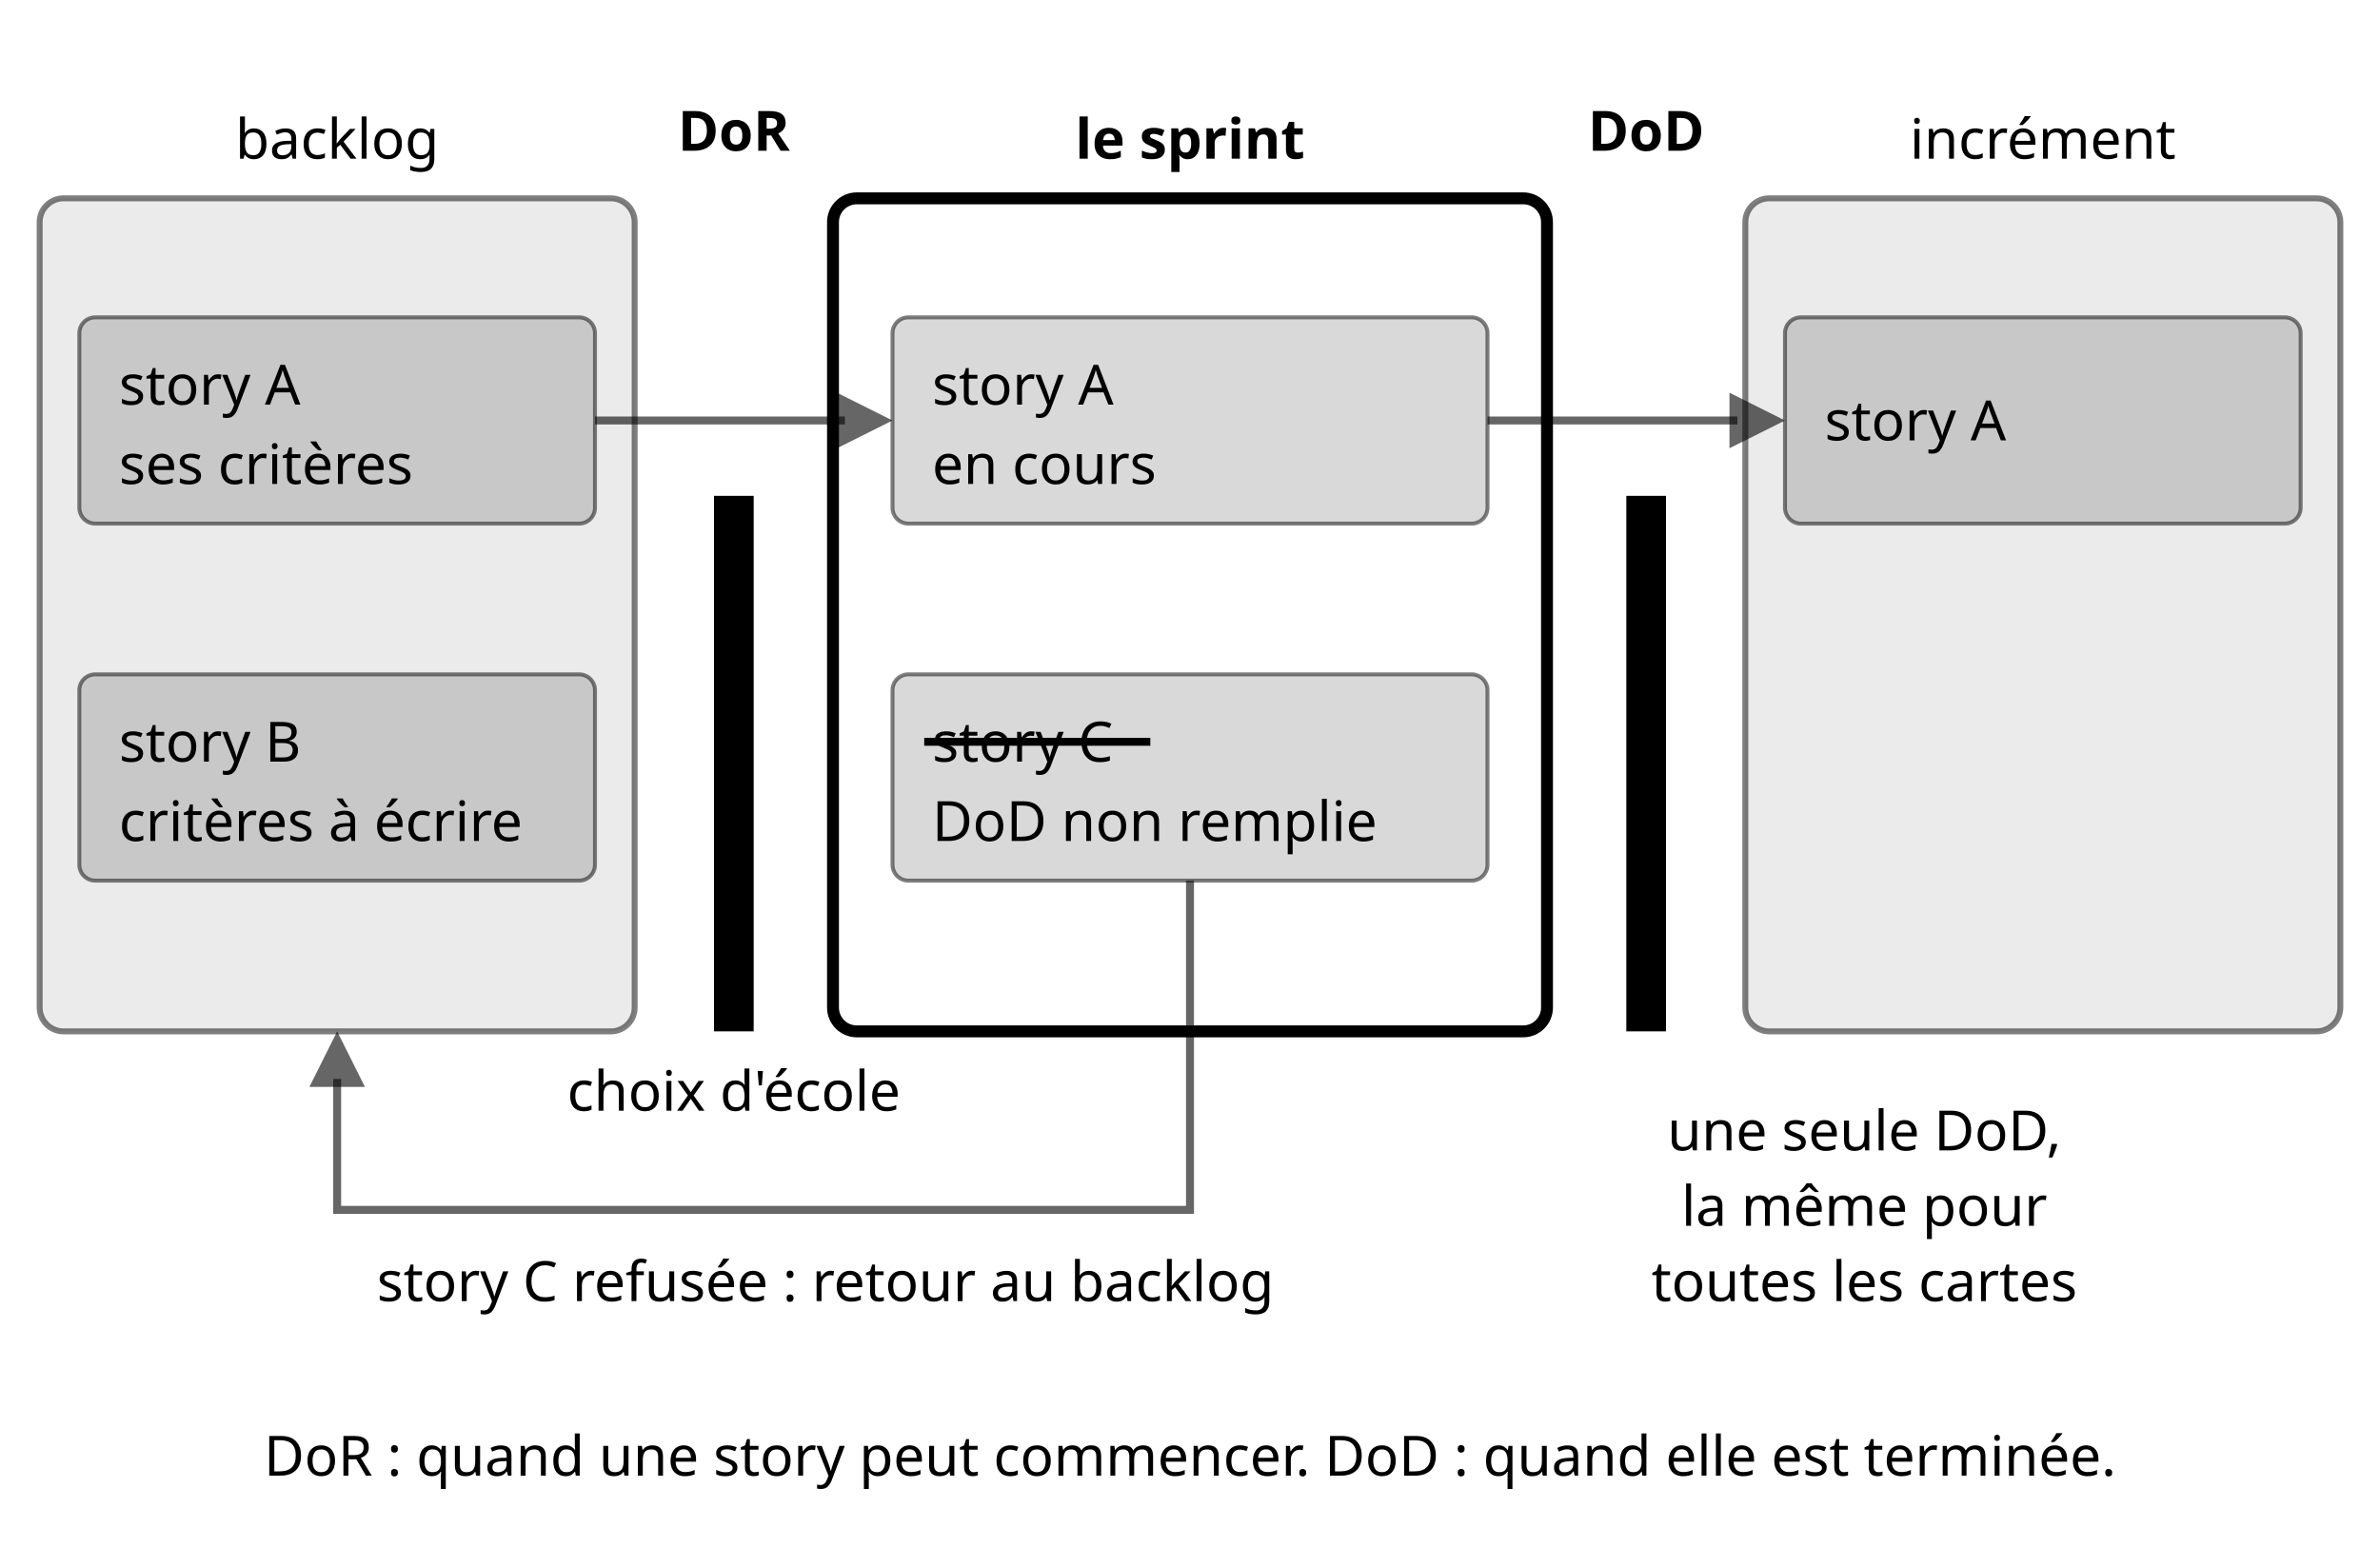
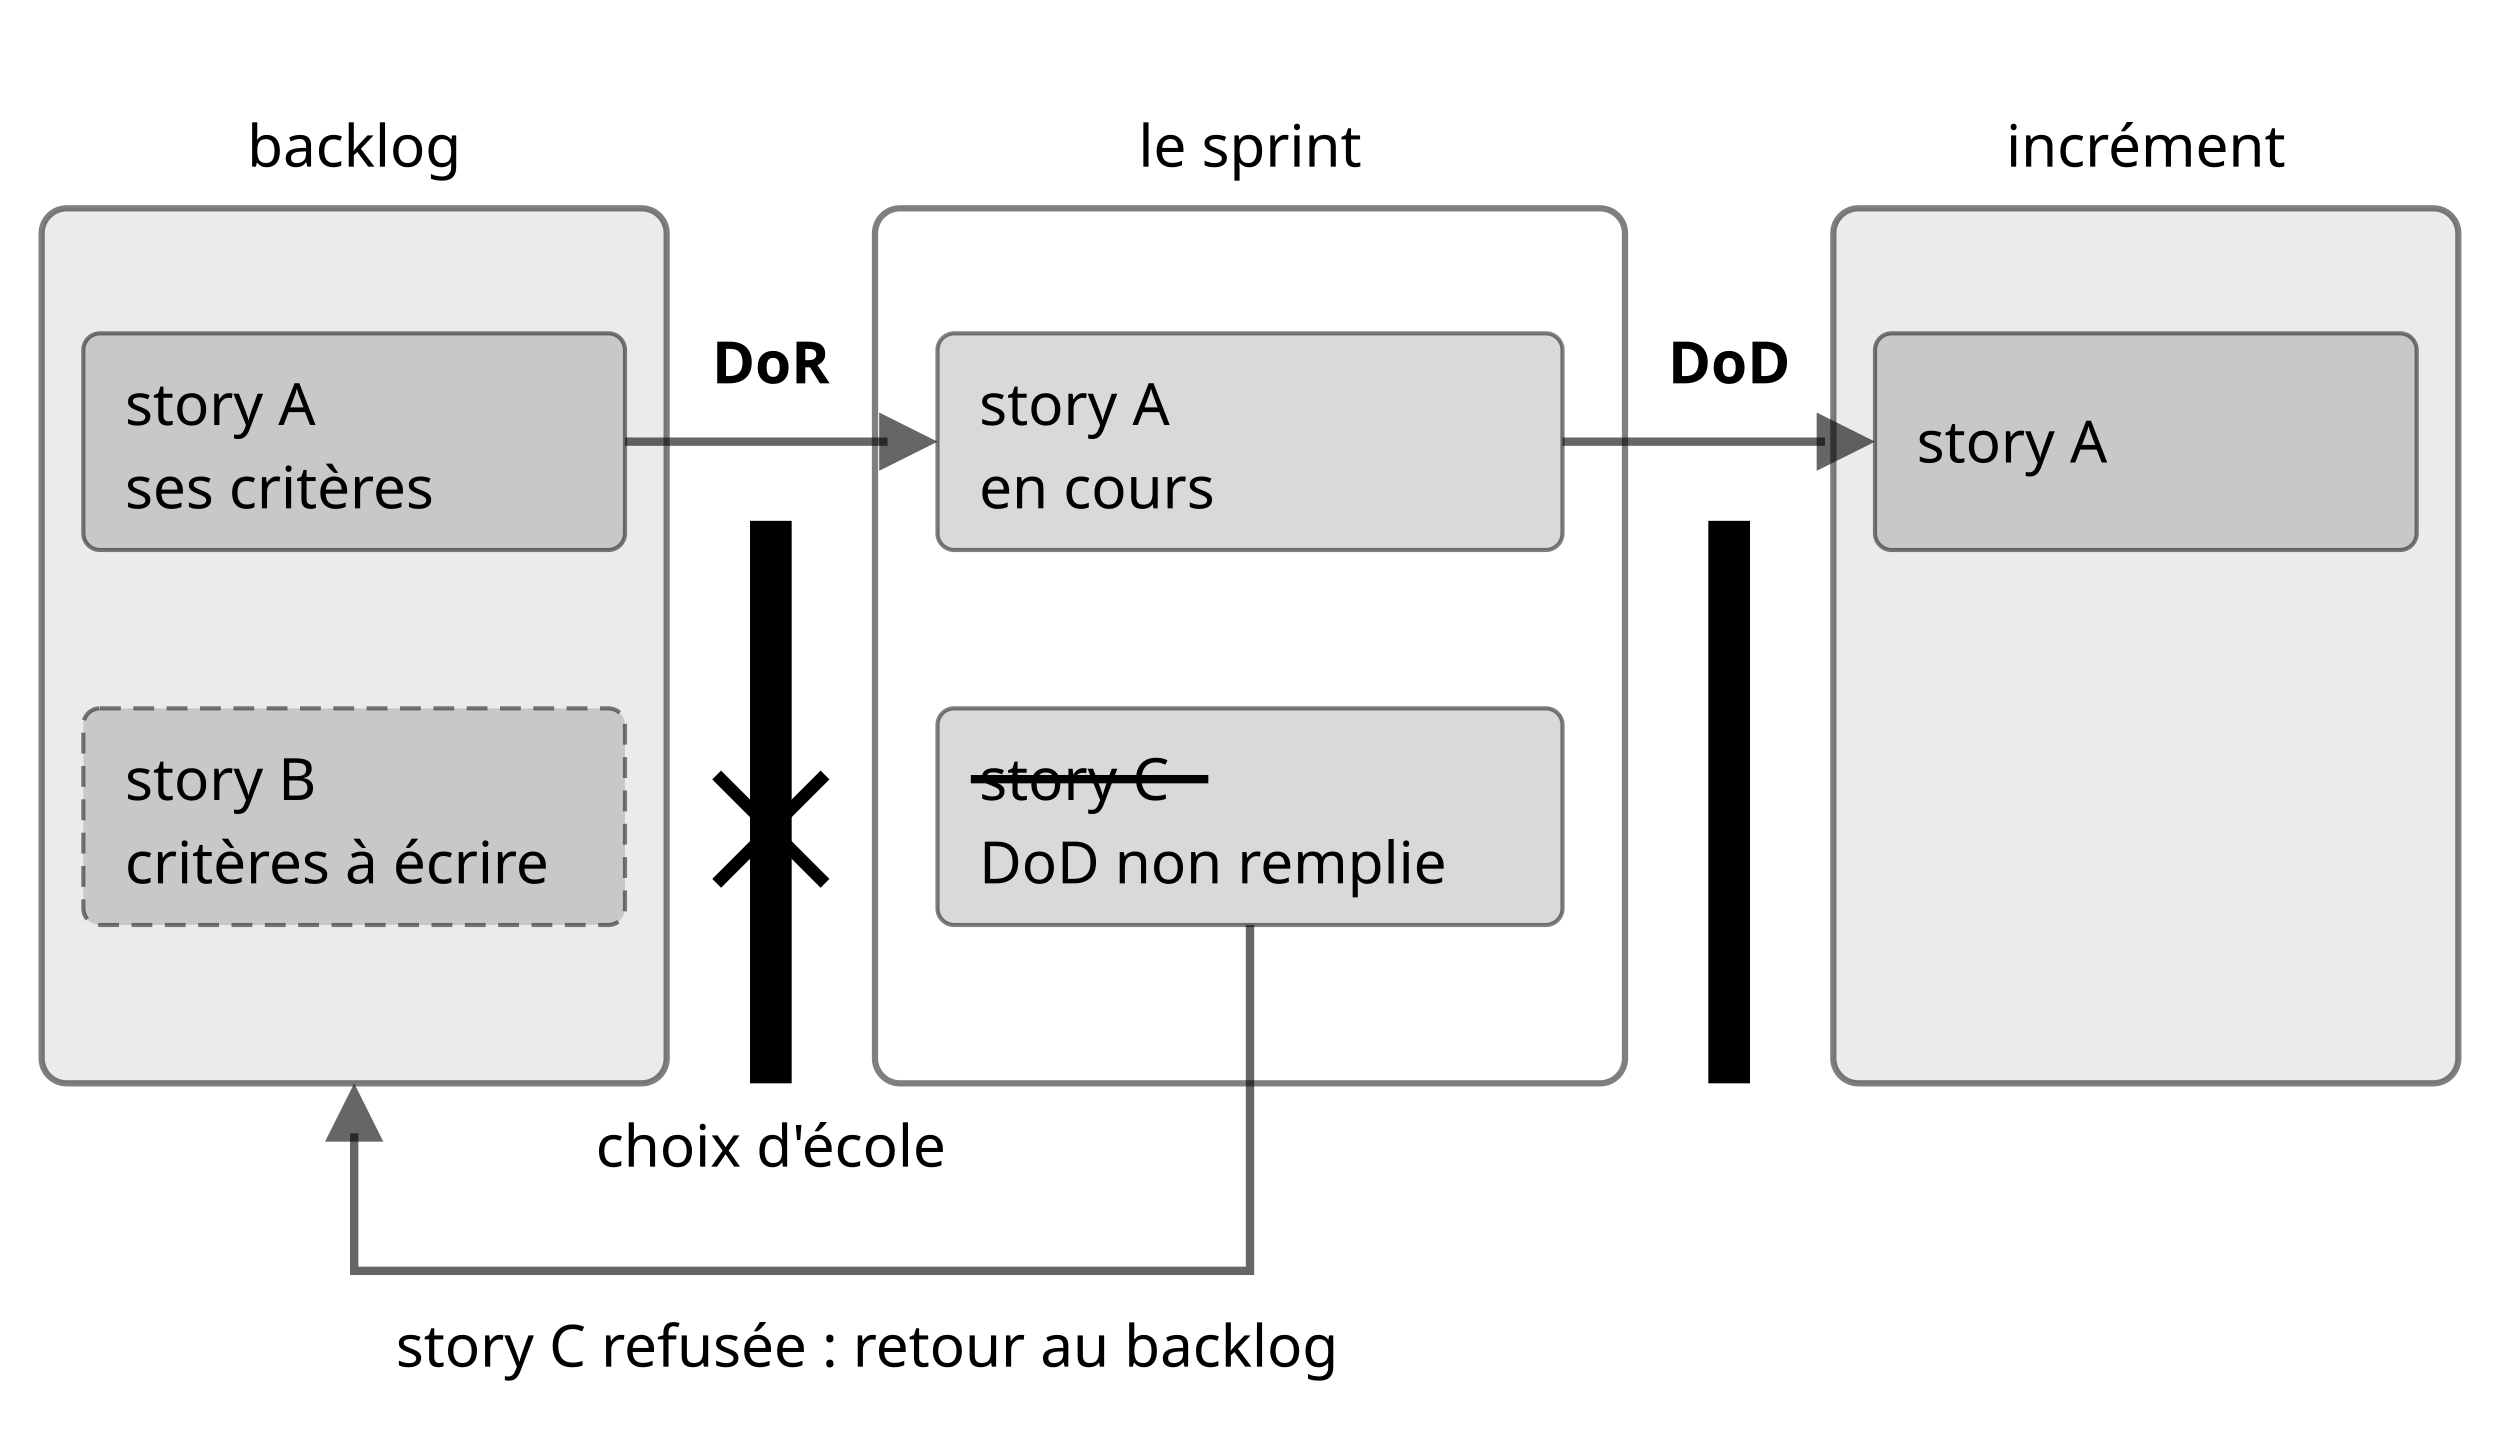
- <svg xmlns="http://www.w3.org/2000/svg" viewBox="0 0 600 390" fill="currentColor" role="img" aria-labelledby="sprint-piece-deux-portes-titre sprint-piece-deux-portes-desc" font-family="system-ui, sans-serif" font-size="14">
+ <svg xmlns="http://www.w3.org/2000/svg" viewBox="0 0 600 345" fill="currentColor" role="img" aria-labelledby="sprint-piece-deux-portes-titre sprint-piece-deux-portes-desc" font-family="system-ui, sans-serif" font-size="14">
  <g id="11a-piece-backlog" class="muted">
    <rect x="10" y="50" width="150" height="210" rx="6" fill="currentColor" fill-opacity="0.08" stroke="currentColor" stroke-opacity="0.5" stroke-width="1.5" />
    <text x="85" y="40" text-anchor="middle" fill="currentColor">backlog</text>
  </g>
  <g id="11a-piece-increment" class="muted">
    <rect x="440" y="50" width="150" height="210" rx="6" fill="currentColor" fill-opacity="0.08" stroke="currentColor" stroke-opacity="0.5" stroke-width="1.5" />
    <text x="515" y="40" text-anchor="middle" fill="currentColor">incrément</text>
  </g>
-   <g id="11a-piece-sprint" class="primary">
-     <rect x="210" y="50" width="180" height="210" rx="6" fill="none" stroke="currentColor" stroke-width="3" />
-     <text x="300" y="40" text-anchor="middle" font-weight="bold" fill="currentColor">le sprint</text>
+   <g id="11a-piece-sprint" class="muted">
+     <rect x="210" y="50" width="180" height="210" rx="6" fill="none" stroke="currentColor" stroke-opacity="0.5" stroke-width="1.5" />
+     <text x="300" y="40" text-anchor="middle" fill="currentColor">le sprint</text>
  </g>
  <g id="11b-piece-dor" class="primary">
    <rect x="180" y="125" width="10" height="135" fill="currentColor" />
-     <text x="185" y="38" text-anchor="middle" font-weight="bold" fill="currentColor">DoR</text>
+     <text x="185" y="92" text-anchor="middle" font-weight="bold" fill="currentColor">DoR</text>
    <text x="185" y="280" text-anchor="middle" fill="currentColor" class="muted">choix d'école</text>
+     <line x1="172" y1="186" x2="198" y2="212" stroke="currentColor" stroke-width="3" />
+     <line x1="198" y1="186" x2="172" y2="212" stroke="currentColor" stroke-width="3" />
  </g>
  <g id="11a-piece-dod" class="primary">
    <rect x="410" y="125" width="10" height="135" fill="currentColor" />
-     <text x="415" y="38" text-anchor="middle" font-weight="bold" fill="currentColor">DoD</text>
+     <text x="415" y="92" text-anchor="middle" font-weight="bold" fill="currentColor">DoD</text>
  </g>
  <g id="11a-piece-story-a-backlog" class="muted">
    <rect x="20" y="80" width="130" height="52" rx="4" fill="currentColor" fill-opacity="0.15" stroke="currentColor" stroke-opacity="0.5" />
    <text x="30" y="102" fill="currentColor">story A</text>
    <text x="30" y="122" fill="currentColor">ses critères</text>
  </g>
  <g id="11b-piece-story-b" class="muted">
-     <rect x="20" y="170" width="130" height="52" rx="4" fill="currentColor" fill-opacity="0.15" stroke="currentColor" stroke-opacity="0.5" />
+     <rect x="20" y="170" width="130" height="52" rx="4" fill="currentColor" fill-opacity="0.15" stroke="currentColor" stroke-opacity="0.5" stroke-dasharray="5 3" />
    <text x="30" y="192" fill="currentColor">story B</text>
    <text x="30" y="212" fill="currentColor">critères à écrire</text>
  </g>
  <g id="11a-piece-story-a-sprint" class="muted">
    <rect x="225" y="80" width="150" height="52" rx="4" fill="currentColor" fill-opacity="0.15" stroke="currentColor" stroke-opacity="0.5" />
    <text x="235" y="102" fill="currentColor">story A</text>
    <text x="235" y="122" fill="currentColor">en cours</text>
  </g>
  <g id="11a-piece-story-c" class="muted">
    <rect x="225" y="170" width="150" height="52" rx="4" fill="currentColor" fill-opacity="0.15" stroke="currentColor" stroke-opacity="0.5" />
    <text x="235" y="192" fill="currentColor">story C</text>
    <line x1="233" y1="187" x2="290" y2="187" stroke="currentColor" stroke-width="2" />
    <text x="235" y="212" fill="currentColor">DoD non remplie</text>
  </g>
  <g id="11a-piece-story-a-increment" class="muted">
    <rect x="450" y="80" width="130" height="52" rx="4" fill="currentColor" fill-opacity="0.15" stroke="currentColor" stroke-opacity="0.5" />
    <text x="460" y="111" fill="currentColor">story A</text>
  </g>
  <g id="11a-piece-passage-entree" class="muted">
    <line x1="150" y1="106" x2="213" y2="106" stroke="currentColor" stroke-opacity="0.6" stroke-width="2" />
    <polygon points="225,106 211,99 211,113" fill="currentColor" fill-opacity="0.6" />
  </g>
  <g id="11a-piece-passage-sortie" class="muted">
    <line x1="375" y1="106" x2="438" y2="106" stroke="currentColor" stroke-opacity="0.6" stroke-width="2" />
    <polygon points="450,106 436,99 436,113" fill="currentColor" fill-opacity="0.6" />
  </g>
  <g id="11a-piece-retour" class="muted">
    <polyline points="300,222 300,305 85,305 85,272" fill="none" stroke="currentColor" stroke-opacity="0.6" stroke-width="2" />
    <polygon points="85,260 78,274 92,274" fill="currentColor" fill-opacity="0.6" />
    <text x="95" y="328" fill="currentColor">story C refusée : retour au backlog</text>
  </g>
-   <g id="11a-piece-note-dod" class="muted">
-     <text x="470" y="290" text-anchor="middle" fill="currentColor">une seule DoD,</text>
-     <text x="470" y="309" text-anchor="middle" fill="currentColor">la même pour</text>
-     <text x="470" y="328" text-anchor="middle" fill="currentColor">toutes les cartes</text>
-   </g>
-   <g id="11b-piece-note-lecture" class="muted">
-     <text x="300" y="372" text-anchor="middle" fill="currentColor">DoR : quand une story peut commencer. DoD : quand elle est terminée.</text>
-   </g>
</svg>
